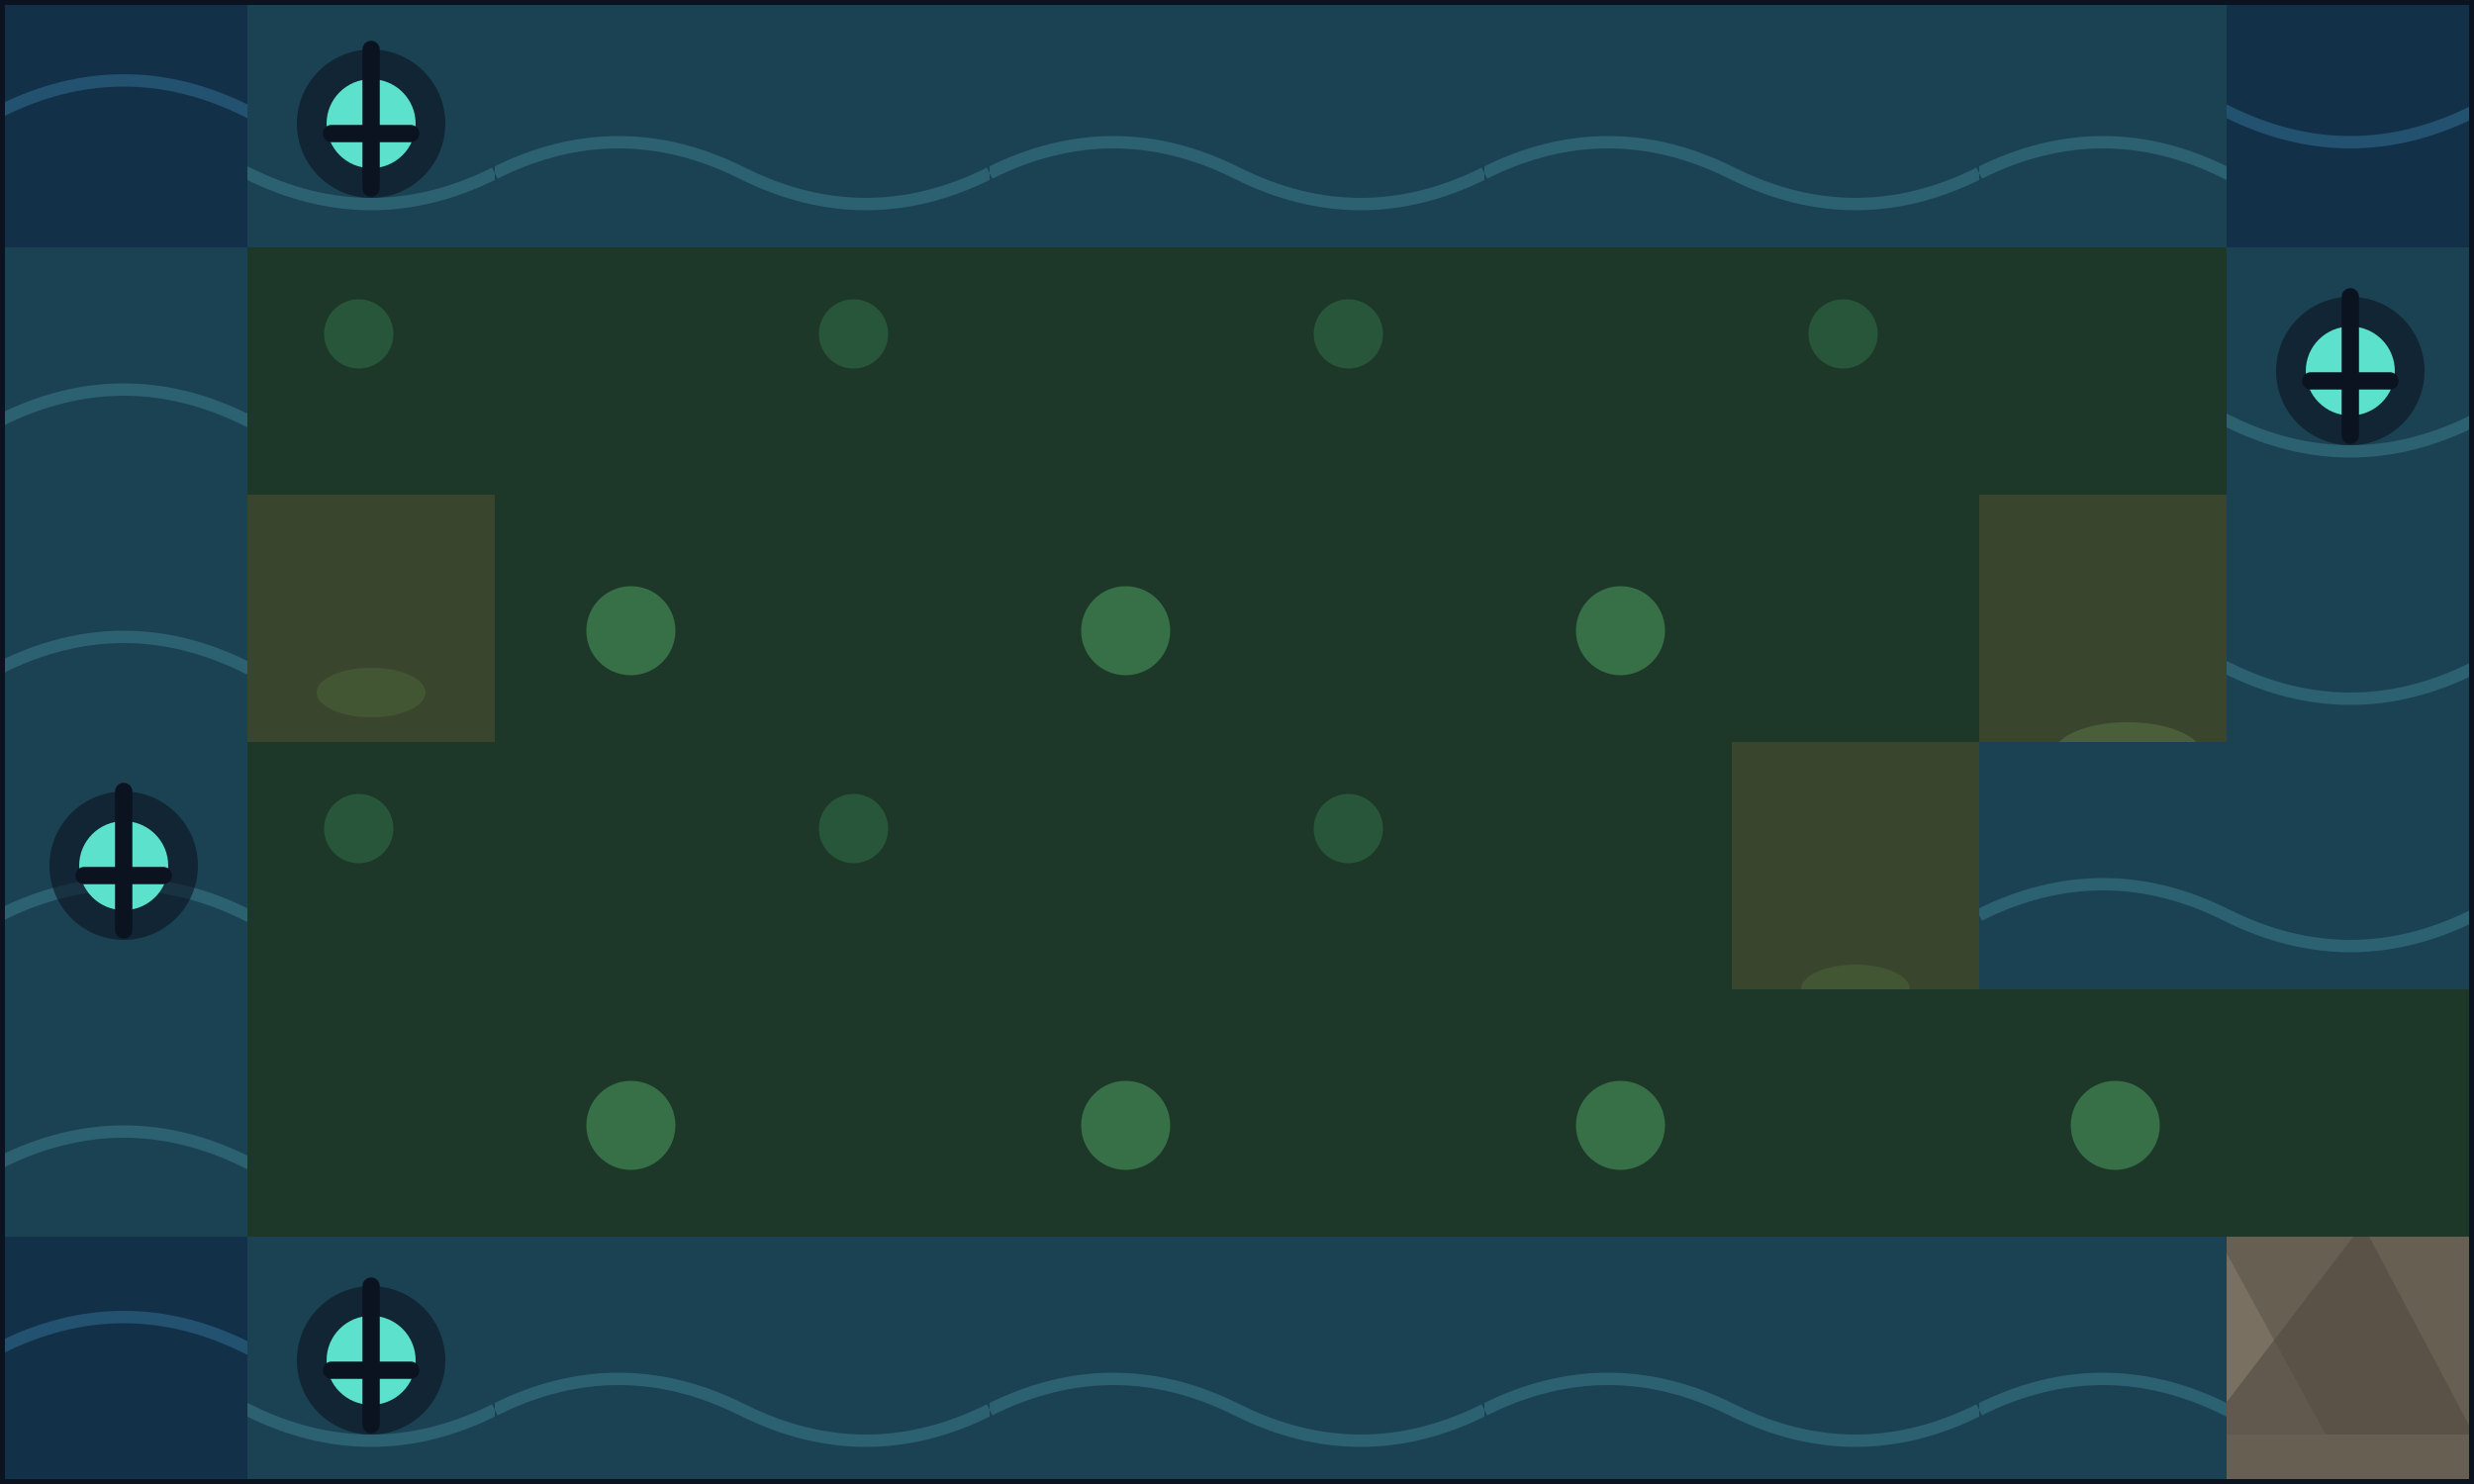
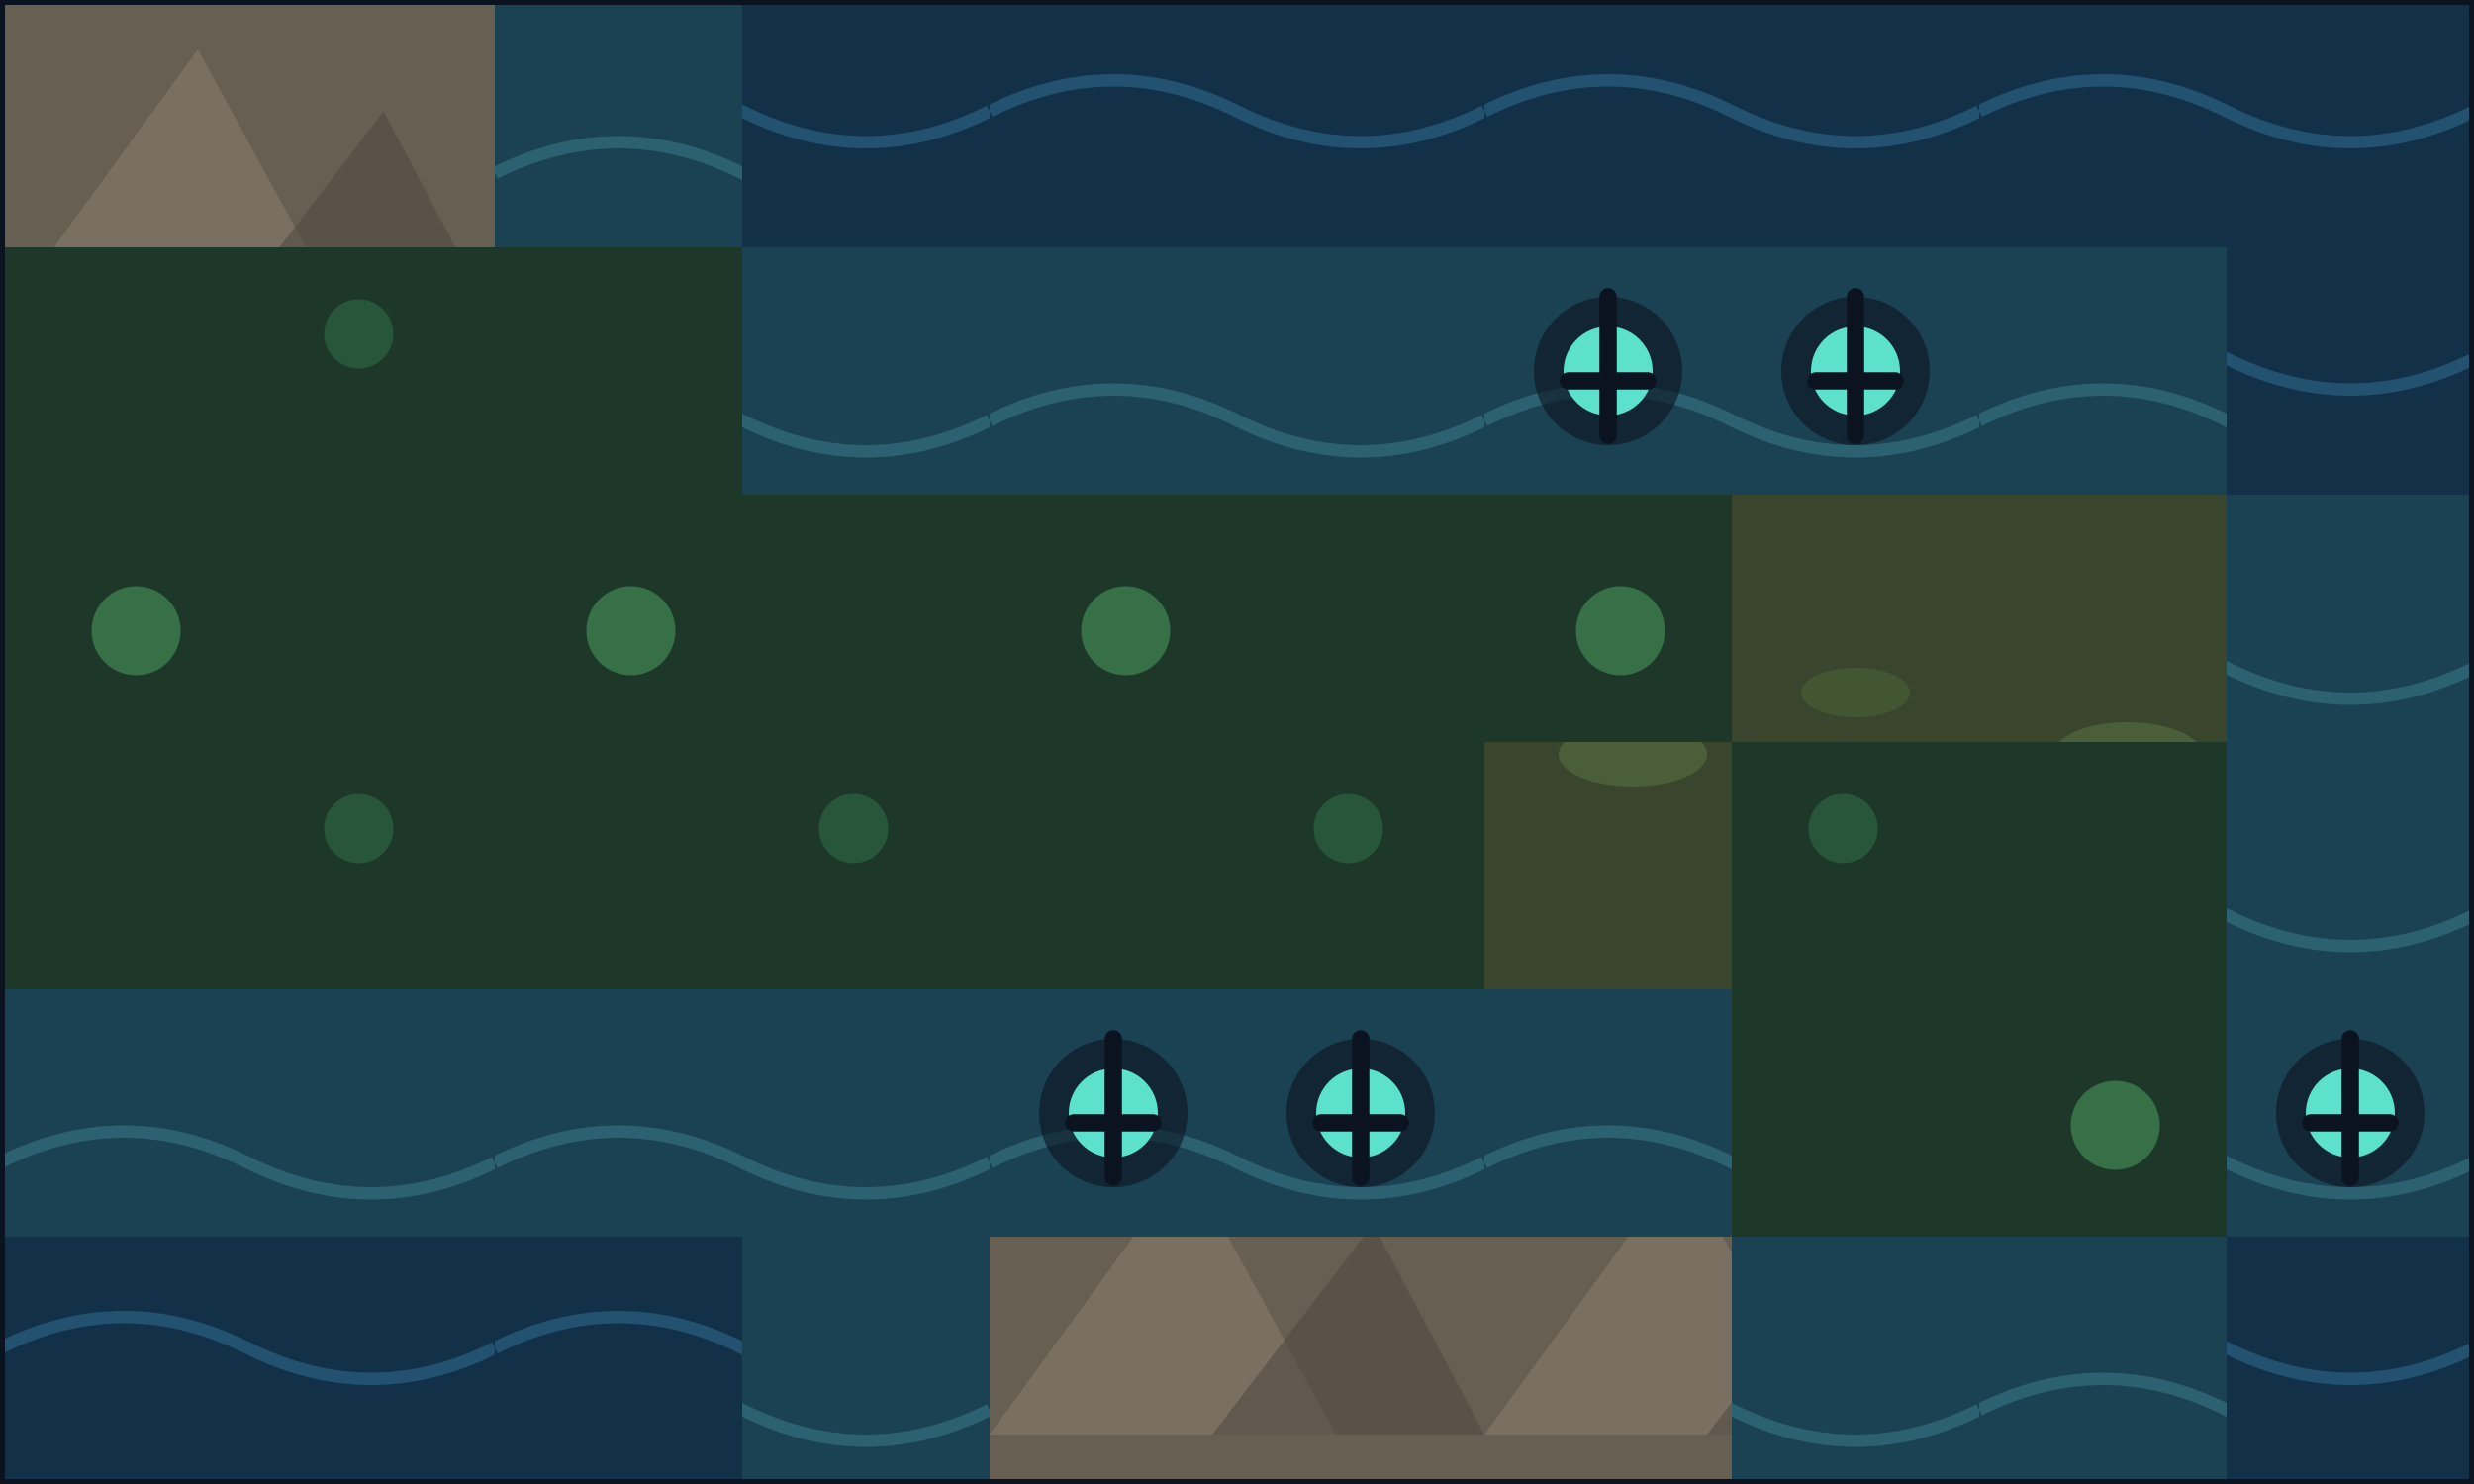
<svg xmlns="http://www.w3.org/2000/svg" viewBox="0 0 10 6" preserveAspectRatio="none">
  <defs>
    <pattern id="forest" width="2" height="2" patternUnits="userSpaceOnUse">
      <rect width="2" height="2" fill="#1d3828" />
      <circle cx=".55" cy=".55" r=".18" fill="#3d7d4d" opacity=".8" />
      <circle cx="1.45" cy="1.35" r=".14" fill="#2c6040" opacity=".75" />
    </pattern>
    <pattern id="hills" width="2" height="1.4" patternUnits="userSpaceOnUse">
      <rect width="2" height="1.4" fill="#4a4130" />
      <path d="M0 1.1 Q.5 .55 1 1.1 T2 1.1" fill="none" stroke="#75664a" stroke-width=".07" opacity=".6" />
    </pattern>
    <pattern id="mountain" width="2" height="1.5" patternUnits="userSpaceOnUse">
      <rect width="2" height="1.5" fill="#665f52" />
      <path d="M0 1.3 L.8 .2 L1.4 1.3Z" fill="#837a69" opacity=".65" />
      <path d="M.9 1.3 L1.55 .45 L2 1.3Z" fill="#514a40" opacity=".6" />
    </pattern>
    <pattern id="water" width="2" height="1" patternUnits="userSpaceOnUse">
      <rect width="2" height="1" fill="#123149" />
      <path d="M0 .45 Q.5 .2 1 .45 T2 .45" fill="none" stroke="#2f6d90" stroke-width=".05" opacity=".55" />
    </pattern>
    <pattern id="coast" width="2" height="1" patternUnits="userSpaceOnUse">
      <rect width="2" height="1" fill="#1a4252" />
      <path d="M0 .7 Q.5 .45 1 .7 T2 .7" fill="none" stroke="#3e7f91" stroke-width=".05" opacity=".5" />
    </pattern>
    <pattern id="marsh" width="2" height="1.2" patternUnits="userSpaceOnUse">
      <rect width="2" height="1.2" fill="#39462d" />
      <ellipse cx=".6" cy=".65" rx=".3" ry=".13" fill="#536840" opacity=".7" />
      <ellipse cx="1.5" cy=".4" rx=".22" ry=".1" fill="#4a6038" opacity=".6" />
    </pattern>
  </defs>
  <rect width="10" height="6" fill="#263b30" />
-   <rect x="0" y="0" width="1.01" height="1.01" fill="url(#water)" />
-   <rect x="1" y="0" width="1.01" height="1.01" fill="url(#coast)" />
+   <rect x="0" y="0" width="1.01" height="1.01" fill="url(#mountain)" />
+   <rect x="1" y="0" width="1.01" height="1.01" fill="url(#mountain)" />
  <rect x="2" y="0" width="1.01" height="1.01" fill="url(#coast)" />
-   <rect x="3" y="0" width="1.01" height="1.01" fill="url(#coast)" />
-   <rect x="4" y="0" width="1.01" height="1.01" fill="url(#coast)" />
-   <rect x="5" y="0" width="1.01" height="1.01" fill="url(#coast)" />
-   <rect x="6" y="0" width="1.01" height="1.01" fill="url(#coast)" />
-   <rect x="7" y="0" width="1.01" height="1.01" fill="url(#coast)" />
-   <rect x="8" y="0" width="1.01" height="1.01" fill="url(#coast)" />
+   <rect x="3" y="0" width="1.01" height="1.01" fill="url(#water)" />
+   <rect x="4" y="0" width="1.01" height="1.01" fill="url(#water)" />
+   <rect x="5" y="0" width="1.01" height="1.01" fill="url(#water)" />
+   <rect x="6" y="0" width="1.01" height="1.01" fill="url(#water)" />
+   <rect x="7" y="0" width="1.01" height="1.01" fill="url(#water)" />
+   <rect x="8" y="0" width="1.01" height="1.01" fill="url(#water)" />
  <rect x="9" y="0" width="1.01" height="1.01" fill="url(#water)" />
-   <rect x="0" y="1" width="1.01" height="1.01" fill="url(#coast)" />
+   <rect x="0" y="1" width="1.01" height="1.01" fill="url(#forest)" />
  <rect x="1" y="1" width="1.01" height="1.01" fill="url(#forest)" />
  <rect x="2" y="1" width="1.01" height="1.01" fill="url(#forest)" />
-   <rect x="3" y="1" width="1.01" height="1.01" fill="url(#forest)" />
-   <rect x="4" y="1" width="1.01" height="1.01" fill="url(#forest)" />
-   <rect x="5" y="1" width="1.01" height="1.01" fill="url(#forest)" />
-   <rect x="6" y="1" width="1.01" height="1.01" fill="url(#forest)" />
-   <rect x="7" y="1" width="1.01" height="1.01" fill="url(#forest)" />
-   <rect x="8" y="1" width="1.01" height="1.01" fill="url(#forest)" />
-   <rect x="9" y="1" width="1.01" height="1.01" fill="url(#coast)" />
-   <rect x="0" y="2" width="1.01" height="1.01" fill="url(#coast)" />
-   <rect x="1" y="2" width="1.01" height="1.01" fill="url(#marsh)" />
+   <rect x="3" y="1" width="1.01" height="1.01" fill="url(#coast)" />
+   <rect x="4" y="1" width="1.01" height="1.01" fill="url(#coast)" />
+   <rect x="5" y="1" width="1.01" height="1.01" fill="url(#coast)" />
+   <rect x="6" y="1" width="1.01" height="1.01" fill="url(#coast)" />
+   <rect x="7" y="1" width="1.01" height="1.01" fill="url(#coast)" />
+   <rect x="8" y="1" width="1.01" height="1.01" fill="url(#coast)" />
+   <rect x="9" y="1" width="1.01" height="1.01" fill="url(#water)" />
+   <rect x="0" y="2" width="1.01" height="1.01" fill="url(#forest)" />
+   <rect x="1" y="2" width="1.01" height="1.01" fill="url(#forest)" />
  <rect x="2" y="2" width="1.01" height="1.01" fill="url(#forest)" />
  <rect x="3" y="2" width="1.01" height="1.01" fill="url(#forest)" />
  <rect x="4" y="2" width="1.01" height="1.01" fill="url(#forest)" />
  <rect x="5" y="2" width="1.01" height="1.01" fill="url(#forest)" />
  <rect x="6" y="2" width="1.01" height="1.01" fill="url(#forest)" />
-   <rect x="7" y="2" width="1.01" height="1.01" fill="url(#forest)" />
+   <rect x="7" y="2" width="1.01" height="1.01" fill="url(#marsh)" />
  <rect x="8" y="2" width="1.01" height="1.01" fill="url(#marsh)" />
  <rect x="9" y="2" width="1.01" height="1.01" fill="url(#coast)" />
-   <rect x="0" y="3" width="1.01" height="1.01" fill="url(#coast)" />
+   <rect x="0" y="3" width="1.01" height="1.01" fill="url(#forest)" />
  <rect x="1" y="3" width="1.01" height="1.01" fill="url(#forest)" />
  <rect x="2" y="3" width="1.01" height="1.01" fill="url(#forest)" />
  <rect x="3" y="3" width="1.01" height="1.01" fill="url(#forest)" />
  <rect x="4" y="3" width="1.01" height="1.01" fill="url(#forest)" />
  <rect x="5" y="3" width="1.01" height="1.01" fill="url(#forest)" />
-   <rect x="6" y="3" width="1.01" height="1.01" fill="url(#forest)" />
-   <rect x="7" y="3" width="1.01" height="1.01" fill="url(#marsh)" />
-   <rect x="8" y="3" width="1.01" height="1.01" fill="url(#coast)" />
+   <rect x="6" y="3" width="1.01" height="1.01" fill="url(#marsh)" />
+   <rect x="7" y="3" width="1.01" height="1.01" fill="url(#forest)" />
+   <rect x="8" y="3" width="1.01" height="1.01" fill="url(#forest)" />
  <rect x="9" y="3" width="1.01" height="1.01" fill="url(#coast)" />
  <rect x="0" y="4" width="1.01" height="1.01" fill="url(#coast)" />
-   <rect x="1" y="4" width="1.01" height="1.01" fill="url(#forest)" />
-   <rect x="2" y="4" width="1.01" height="1.01" fill="url(#forest)" />
-   <rect x="3" y="4" width="1.01" height="1.01" fill="url(#forest)" />
-   <rect x="4" y="4" width="1.01" height="1.01" fill="url(#forest)" />
-   <rect x="5" y="4" width="1.01" height="1.01" fill="url(#forest)" />
-   <rect x="6" y="4" width="1.01" height="1.01" fill="url(#forest)" />
+   <rect x="1" y="4" width="1.01" height="1.01" fill="url(#coast)" />
+   <rect x="2" y="4" width="1.01" height="1.01" fill="url(#coast)" />
+   <rect x="3" y="4" width="1.01" height="1.01" fill="url(#coast)" />
+   <rect x="4" y="4" width="1.01" height="1.01" fill="url(#coast)" />
+   <rect x="5" y="4" width="1.01" height="1.01" fill="url(#coast)" />
+   <rect x="6" y="4" width="1.01" height="1.01" fill="url(#coast)" />
  <rect x="7" y="4" width="1.01" height="1.01" fill="url(#forest)" />
  <rect x="8" y="4" width="1.01" height="1.01" fill="url(#forest)" />
-   <rect x="9" y="4" width="1.01" height="1.01" fill="url(#forest)" />
+   <rect x="9" y="4" width="1.01" height="1.01" fill="url(#coast)" />
  <rect x="0" y="5" width="1.01" height="1.01" fill="url(#water)" />
-   <rect x="1" y="5" width="1.01" height="1.01" fill="url(#coast)" />
-   <rect x="2" y="5" width="1.01" height="1.01" fill="url(#coast)" />
+   <rect x="1" y="5" width="1.01" height="1.01" fill="url(#water)" />
+   <rect x="2" y="5" width="1.01" height="1.01" fill="url(#water)" />
  <rect x="3" y="5" width="1.01" height="1.01" fill="url(#coast)" />
-   <rect x="4" y="5" width="1.01" height="1.01" fill="url(#coast)" />
-   <rect x="5" y="5" width="1.01" height="1.01" fill="url(#coast)" />
-   <rect x="6" y="5" width="1.01" height="1.01" fill="url(#coast)" />
+   <rect x="4" y="5" width="1.01" height="1.01" fill="url(#mountain)" />
+   <rect x="5" y="5" width="1.01" height="1.01" fill="url(#mountain)" />
+   <rect x="6" y="5" width="1.01" height="1.01" fill="url(#mountain)" />
  <rect x="7" y="5" width="1.01" height="1.01" fill="url(#coast)" />
  <rect x="8" y="5" width="1.01" height="1.01" fill="url(#coast)" />
-   <rect x="9" y="5" width="1.01" height="1.01" fill="url(#mountain)" />
-   <circle cx="1.5" cy="0.5" r=".3" fill="#0b1220" opacity=".6" />
-   <circle cx="1.5" cy="0.5" r=".18" fill="#5eead4" opacity=".95" />
-   <path d="M1.5 0.2 V0.76 M1.34 0.54 H1.66" stroke="#0b1220" stroke-width=".07" stroke-linecap="round" />
-   <circle cx="9.5" cy="1.5" r=".3" fill="#0b1220" opacity=".6" />
-   <circle cx="9.5" cy="1.5" r=".18" fill="#5eead4" opacity=".95" />
-   <path d="M9.5 1.2 V1.76 M9.34 1.54 H9.66" stroke="#0b1220" stroke-width=".07" stroke-linecap="round" />
-   <circle cx="0.5" cy="3.5" r=".3" fill="#0b1220" opacity=".6" />
-   <circle cx="0.5" cy="3.5" r=".18" fill="#5eead4" opacity=".95" />
-   <path d="M0.5 3.2 V3.76 M0.34 3.54 H0.66" stroke="#0b1220" stroke-width=".07" stroke-linecap="round" />
-   <circle cx="1.5" cy="5.5" r=".3" fill="#0b1220" opacity=".6" />
-   <circle cx="1.5" cy="5.5" r=".18" fill="#5eead4" opacity=".95" />
-   <path d="M1.5 5.2 V5.76 M1.34 5.54 H1.66" stroke="#0b1220" stroke-width=".07" stroke-linecap="round" />
+   <rect x="9" y="5" width="1.01" height="1.01" fill="url(#water)" />
+   <circle cx="6.5" cy="1.5" r=".3" fill="#0b1220" opacity=".6" />
+   <circle cx="6.5" cy="1.5" r=".18" fill="#5eead4" opacity=".95" />
+   <path d="M6.5 1.2 V1.76 M6.34 1.54 H6.66" stroke="#0b1220" stroke-width=".07" stroke-linecap="round" />
+   <circle cx="7.5" cy="1.5" r=".3" fill="#0b1220" opacity=".6" />
+   <circle cx="7.5" cy="1.5" r=".18" fill="#5eead4" opacity=".95" />
+   <path d="M7.5 1.2 V1.76 M7.34 1.54 H7.66" stroke="#0b1220" stroke-width=".07" stroke-linecap="round" />
+   <circle cx="4.5" cy="4.5" r=".3" fill="#0b1220" opacity=".6" />
+   <circle cx="4.5" cy="4.5" r=".18" fill="#5eead4" opacity=".95" />
+   <path d="M4.5 4.2 V4.76 M4.34 4.54 H4.66" stroke="#0b1220" stroke-width=".07" stroke-linecap="round" />
+   <circle cx="5.5" cy="4.5" r=".3" fill="#0b1220" opacity=".6" />
+   <circle cx="5.5" cy="4.5" r=".18" fill="#5eead4" opacity=".95" />
+   <path d="M5.5 4.2 V4.76 M5.34 4.54 H5.66" stroke="#0b1220" stroke-width=".07" stroke-linecap="round" />
+   <circle cx="9.5" cy="4.5" r=".3" fill="#0b1220" opacity=".6" />
+   <circle cx="9.5" cy="4.5" r=".18" fill="#5eead4" opacity=".95" />
+   <path d="M9.5 4.2 V4.76 M9.34 4.54 H9.66" stroke="#0b1220" stroke-width=".07" stroke-linecap="round" />
  <path d="M0 0H10V6H0Z" fill="none" stroke="#0b1220" stroke-width=".04" />
</svg>
